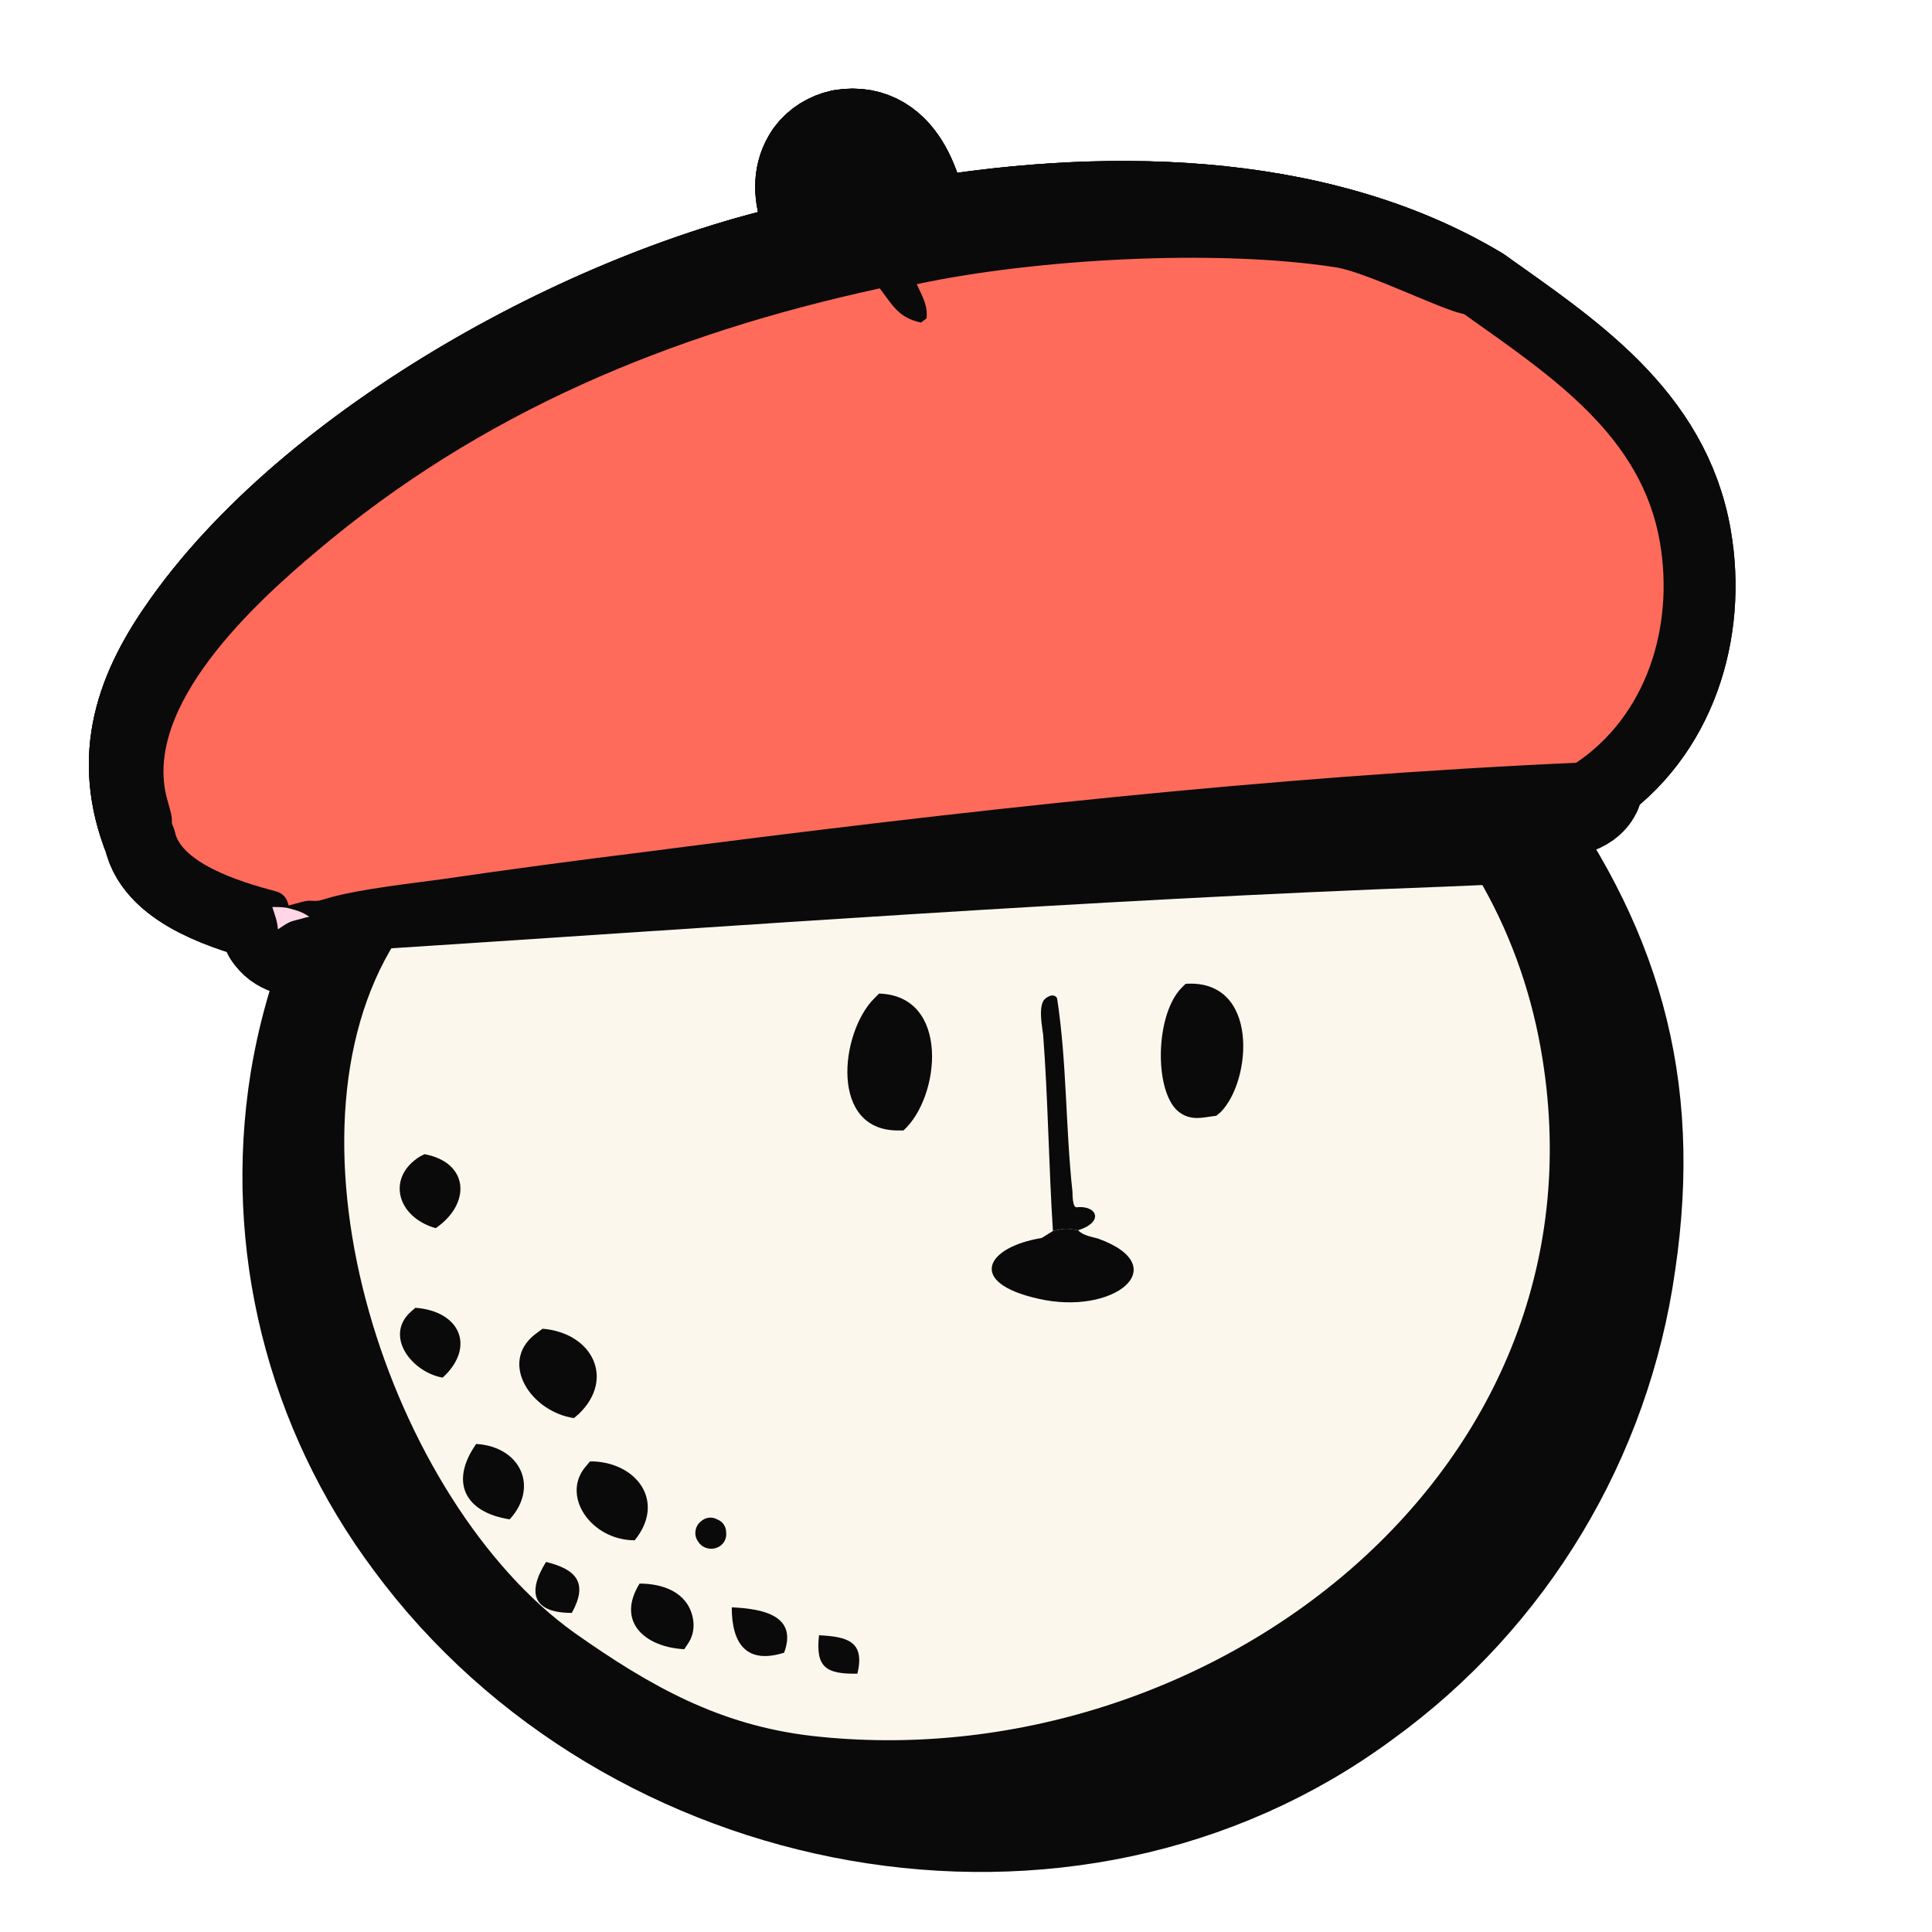
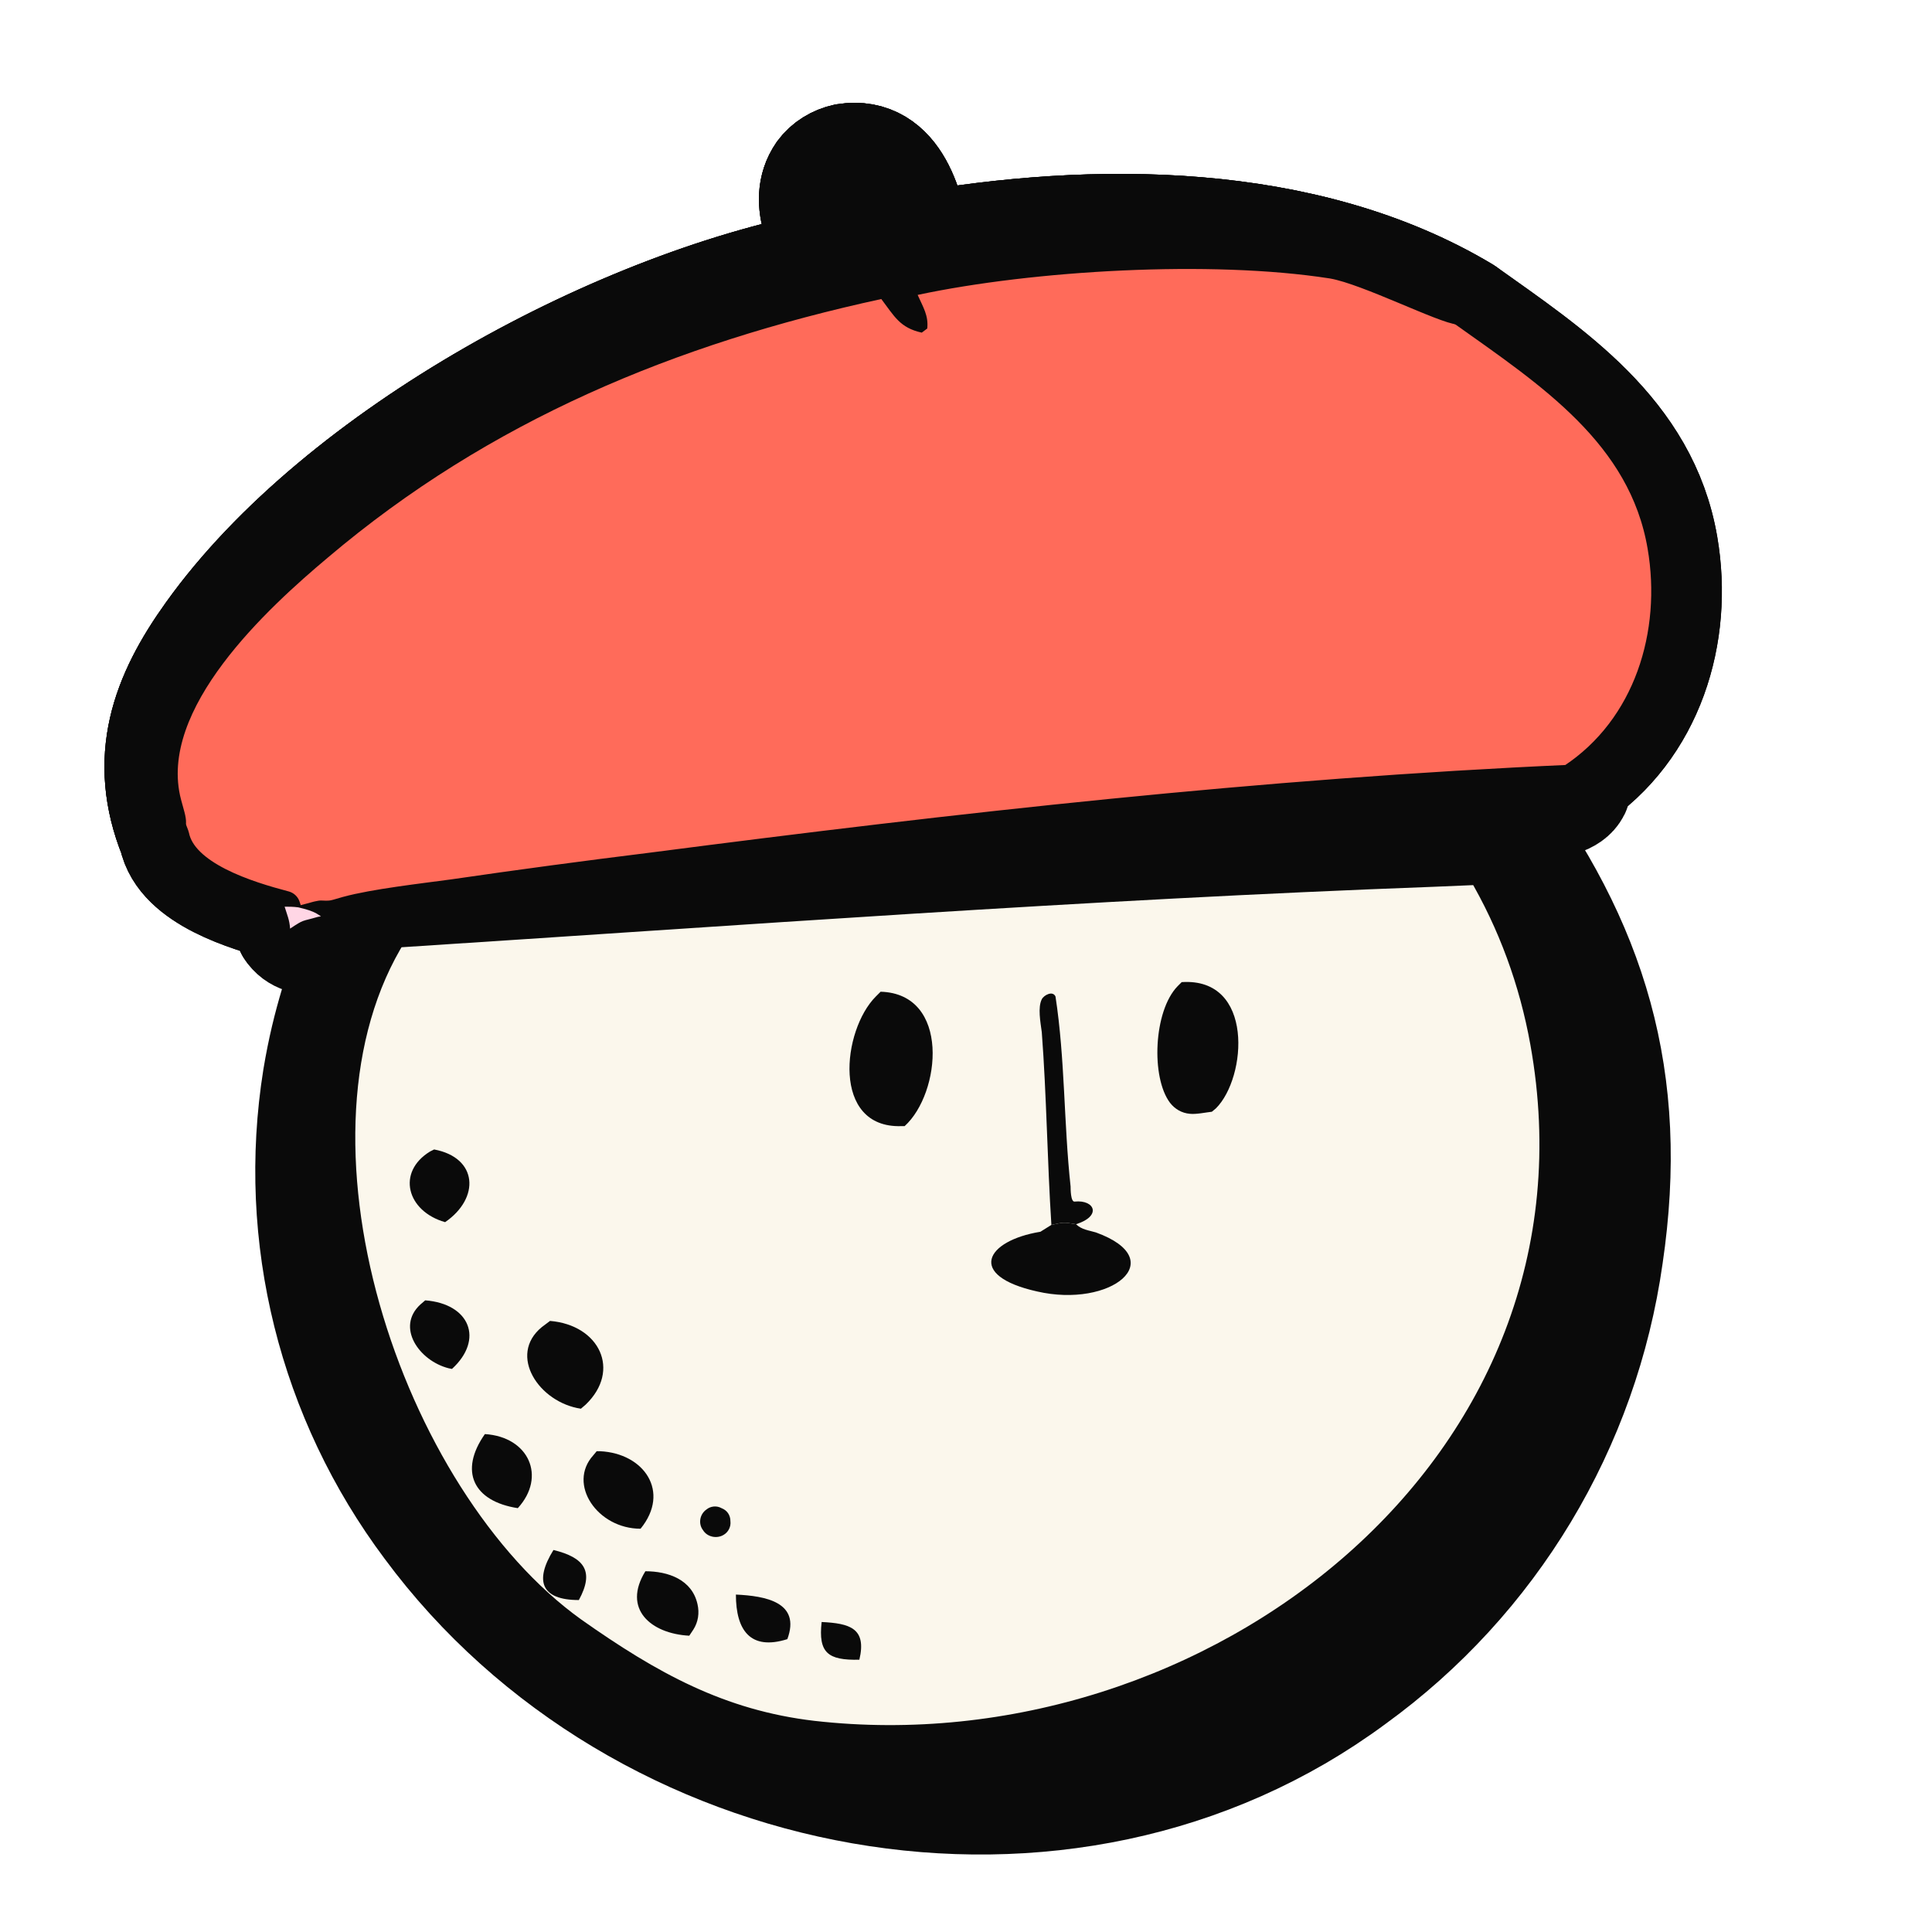
- <svg xmlns="http://www.w3.org/2000/svg" viewBox="26.8 374.1 276.7 276.7">
+ <svg xmlns="http://www.w3.org/2000/svg" viewBox="24.3 371.8 281.7 281.7">
  <g data-outlined="1" fill="#0a0a0a" stroke="#0a0a0a" stroke-width="16.0" stroke-linejoin="round">
    <path d="M146.6 410.2C144.5 406.6 141.2 401.3 144.1 397.1C144.9 396 146.2 395.2 147.6 394.9C155 393.7 157.1 402.6 157.8 407.9C183.8 403.3 214.6 403.3 237.8 417.2C250.3 426.1 264 435 266.8 451.4C269 464.2 264.8 478 253.6 485.4L253.5 485.6L254 487C252.5 490 244.7 488.9 241.4 489.2C256.6 509.5 262.6 529.2 258.8 554.9C255.3 579.7 241.9 602 221.6 616.7C179.6 647.8 117.4 635.7 86.8 594.3C72.8 575.6 66.9 552.1 70.6 529C72 520.6 73.9 515.8 76.4 508C73.3 508.5 68.4 510.1 66.6 507.2C66.5 505.9 66.2 505.3 65.8 504C60.5 502.6 50.8 499.7 49.6 493.7C45.1 482.5 48.4 473.5 55 464.3C73.8 438 115.1 415.7 146.6 410.2Z" />
    <path d="M146.6 410.2C144.5 406.6 141.2 401.3 144.1 397.1C144.9 396 146.2 395.2 147.6 394.9C155 393.7 157.1 402.6 157.8 407.9C183.8 403.3 214.6 403.3 237.8 417.2C250.3 426.1 264 435 266.8 451.4C269 464.2 264.8 478 253.6 485.4L253.5 485.6C208.4 487.6 164.1 492.6 119.4 498.4C109.7 499.6 100 500.9 90.4 502.3C86 502.9 78.9 503.7 74.9 504.8C73.1 505.3 72.9 505.5 71.1 505.4L70.6 505.5C68.2 506.2 68.7 505.8 66.6 507.2C66.5 505.9 66.2 505.3 65.8 504C60.5 502.6 50.8 499.7 49.6 493.7C45.1 482.5 48.4 473.5 55 464.3C73.8 438 115.1 415.7 146.6 410.2Z" />
    <path d="M146.6 410.2C144.5 406.6 141.2 401.3 144.1 397.1C144.9 396 146.2 395.2 147.6 394.9C155 393.7 157.1 402.6 157.8 407.9C183.8 403.3 214.6 403.3 237.8 417.2L236.7 419.1C234.1 418.9 222.9 413.2 218.2 412.4C200.9 409.7 175 411.2 158.1 414.8C158.9 416.6 159.7 417.8 159.5 419.7L158.7 420.3C155.5 419.6 154.7 417.9 152.8 415.4C122.9 421.9 95.7 433.1 72.1 453.1C63.4 460.4 47.2 475.2 50.7 488.4C51.4 491.1 52.3 492.8 49.6 493.7C45.1 482.5 48.4 473.5 55 464.3C73.8 438 115.1 415.7 146.6 410.2Z" />
    <path d="M233.3 498.8L240.4 498.5C245 506.3 248.1 514.8 249.7 523.7C260.9 585.9 200.9 631.6 142.8 625C129.1 623.4 118.9 617.7 107.7 609.8C80.5 590.3 62.9 537.3 81.5 507.7C132.6 504.4 182.1 500.7 233.3 498.8Z" />
    <path d="M152.7 516.4C162.9 516.7 161.5 531.2 156.2 536L155.7 536C145.5 536.3 147.1 522 152 517.1L152.7 516.4Z" />
    <path d="M196.6 515C207.2 514.3 206.1 528.9 201.6 533.4L201 533.9C200.1 534 198.7 534.3 197.8 534.2C196.6 534.1 195.6 533.5 194.9 532.6C192.1 528.9 192.5 519.2 196 515.6L196.6 515Z" />
    <path d="M177.6 550.4C179.4 550 179.4 550 181.2 550.3C182 551.1 183.1 551.2 184.1 551.5C195.1 555.5 186.3 562.6 175.5 560.1C165.2 557.8 168 552.7 176 551.4C176.6 551 177 550.8 177.6 550.4Z" />
    <path d="M104.5 564.4C111.7 565 114.9 571.6 109.7 576.6L109 577.2C102.9 576.3 98.3 569.4 103.3 565.3L104.5 564.4Z" />
    <path d="M177.6 550.4C177 541.1 176.9 531.5 176.2 522.3C176 520.8 175.6 518.7 176.2 517.5C176.5 516.9 177.8 516.2 178.2 517.1C179.6 526.2 179.4 535.6 180.4 544.8C180.4 545.1 180.4 547.1 181 547C183.9 546.7 185 549.1 181.2 550.3C179.4 550 179.4 550 177.6 550.4Z" />
    <path d="M111.3 583.4L111.8 583.4C118.2 583.7 122.1 589.3 117.7 594.7C111.4 594.7 107 588.2 110.8 584L111.3 583.4Z" />
  </g>
  <path fill="#0a0a0a" d="M146.6 410.2C144.5 406.6 141.2 401.3 144.1 397.1C144.9 396 146.2 395.2 147.6 394.9C155 393.7 157.1 402.6 157.8 407.9C183.8 403.3 214.6 403.3 237.8 417.2C250.3 426.1 264 435 266.8 451.4C269 464.2 264.8 478 253.6 485.4L253.5 485.6L254 487C252.5 490 244.7 488.9 241.4 489.2C256.6 509.5 262.6 529.2 258.8 554.9C255.3 579.7 241.9 602 221.6 616.7C179.6 647.8 117.4 635.7 86.8 594.3C72.8 575.6 66.9 552.1 70.6 529C72 520.6 73.9 515.8 76.4 508C73.3 508.5 68.4 510.1 66.6 507.2C66.5 505.9 66.2 505.3 65.8 504C60.5 502.6 50.8 499.7 49.6 493.7C45.1 482.5 48.4 473.5 55 464.3C73.8 438 115.1 415.7 146.6 410.2Z" />
  <path stroke="#0a0a0a" stroke-width="4.6" stroke-linejoin="round" fill="#ff6b5a" d="M146.6 410.2C144.5 406.6 141.2 401.3 144.1 397.1C144.9 396 146.2 395.2 147.6 394.9C155 393.7 157.1 402.6 157.8 407.9C183.8 403.3 214.6 403.3 237.8 417.2C250.3 426.1 264 435 266.8 451.4C269 464.2 264.8 478 253.6 485.4L253.5 485.6C208.4 487.6 164.1 492.6 119.4 498.4C109.7 499.6 100 500.9 90.4 502.3C86 502.9 78.9 503.7 74.9 504.8C73.1 505.3 72.9 505.5 71.1 505.4L70.6 505.5C68.2 506.2 68.7 505.8 66.6 507.2C66.5 505.9 66.2 505.3 65.8 504C60.5 502.6 50.8 499.7 49.6 493.7C45.1 482.5 48.4 473.5 55 464.3C73.8 438 115.1 415.7 146.6 410.2Z" />
  <path fill="#0a0a0a" d="M146.6 410.2C144.5 406.6 141.2 401.3 144.1 397.1C144.9 396 146.2 395.2 147.6 394.9C155 393.7 157.1 402.6 157.8 407.9C183.8 403.3 214.6 403.3 237.8 417.2L236.7 419.1C234.1 418.9 222.9 413.2 218.2 412.4C200.9 409.7 175 411.2 158.1 414.8C158.9 416.6 159.7 417.8 159.5 419.7L158.7 420.3C155.5 419.6 154.7 417.9 152.8 415.4C122.9 421.9 95.7 433.1 72.1 453.1C63.4 460.4 47.2 475.2 50.7 488.4C51.4 491.1 52.3 492.8 49.6 493.7C45.1 482.5 48.4 473.5 55 464.3C73.8 438 115.1 415.7 146.6 410.2Z" />
  <path fill="#ffd6e5" d="M65.8 504C66.4 504 67.1 504 67.8 504.1L68.6 504.3C69.7 504.6 70.2 504.8 71.1 505.4L70.6 505.5C68.2 506.2 68.7 505.8 66.6 507.2C66.5 505.9 66.2 505.3 65.8 504Z" />
  <path stroke="#0a0a0a" stroke-width="4.6" stroke-linejoin="round" fill="#fbf7ec" d="M233.3 498.8L240.4 498.5C245 506.3 248.1 514.8 249.7 523.7C260.9 585.9 200.9 631.6 142.8 625C129.1 623.4 118.9 617.7 107.7 609.8C80.5 590.3 62.9 537.3 81.5 507.7C132.6 504.4 182.1 500.7 233.3 498.8Z" />
  <path fill="#0a0a0a" d="M152.7 516.4C162.9 516.7 161.5 531.2 156.2 536L155.7 536C145.5 536.3 147.1 522 152 517.1L152.7 516.4Z" />
  <path fill="#0a0a0a" d="M196.6 515C207.2 514.3 206.1 528.9 201.6 533.4L201 533.9C200.1 534 198.7 534.3 197.8 534.2C196.6 534.1 195.6 533.5 194.9 532.6C192.1 528.9 192.5 519.2 196 515.6L196.6 515Z" />
  <path fill="#0a0a0a" d="M177.6 550.4C179.4 550 179.4 550 181.2 550.3C182 551.1 183.1 551.2 184.1 551.5C195.1 555.5 186.3 562.6 175.5 560.1C165.2 557.8 168 552.7 176 551.4C176.6 551 177 550.8 177.6 550.4Z" />
  <path fill="#0a0a0a" d="M104.5 564.4C111.7 565 114.9 571.6 109.7 576.6L109 577.2C102.9 576.3 98.3 569.4 103.3 565.3L104.5 564.4Z" />
  <path fill="#0a0a0a" d="M177.6 550.4C177 541.1 176.9 531.5 176.2 522.3C176 520.8 175.6 518.7 176.2 517.5C176.5 516.9 177.8 516.2 178.2 517.1C179.6 526.2 179.4 535.6 180.4 544.8C180.4 545.1 180.4 547.1 181 547C183.9 546.7 185 549.1 181.2 550.3C179.4 550 179.4 550 177.6 550.4Z" />
  <path fill="#0a0a0a" d="M111.3 583.4L111.8 583.4C118.2 583.7 122.1 589.3 117.7 594.7C111.4 594.7 107 588.2 110.8 584L111.3 583.4Z" />
  <path fill="#0a0a0a" d="M95 580.9C101.4 581.3 104 587.1 99.8 591.7C93.3 590.7 91.2 586.3 95 580.9Z" />
  <path fill="#0a0a0a" d="M87.6 539.4C94 540.6 94.3 546.5 89.2 550C83.6 548.4 82.1 542.7 87 539.7L87.6 539.4Z" />
  <path fill="#0a0a0a" d="M118.4 600.9C121.7 600.9 125.2 602.1 126 605.7C126.3 607 126.1 608.3 125.4 609.4C125.2 609.7 125 610 124.8 610.3C119.2 610 115 606.4 118.4 600.9Z" />
  <path fill="#0a0a0a" d="M86.3 561.4C92.8 561.9 94.9 567.1 90.2 571.4L89.7 571.3C85.4 570.2 82 565.3 85.6 562L86.3 561.4Z" />
  <path fill="#0a0a0a" d="M131.6 604.3C135.9 604.5 141.1 605.4 139.1 610.8C133.7 612.5 131.6 609.5 131.6 604.3Z" />
  <path fill="#0a0a0a" d="M105 597.8C109.5 598.9 111 600.9 108.7 605.1C103.2 605.1 102.2 602.3 105 597.8Z" />
  <path fill="#0a0a0a" d="M144.1 608.3C148.2 608.5 150.7 609.2 149.6 613.8C145 613.9 143.6 612.8 144.1 608.3Z" />
  <path fill="#0a0a0a" d="M127.3 591.9C127.9 591.4 128.8 591.3 129.5 591.7C130.3 592 130.8 592.7 130.8 593.6C130.9 594.4 130.5 595.2 129.8 595.6C128.8 596.2 127.4 595.9 126.8 594.9C126.1 594 126.3 592.6 127.3 591.9Z" />
</svg>
